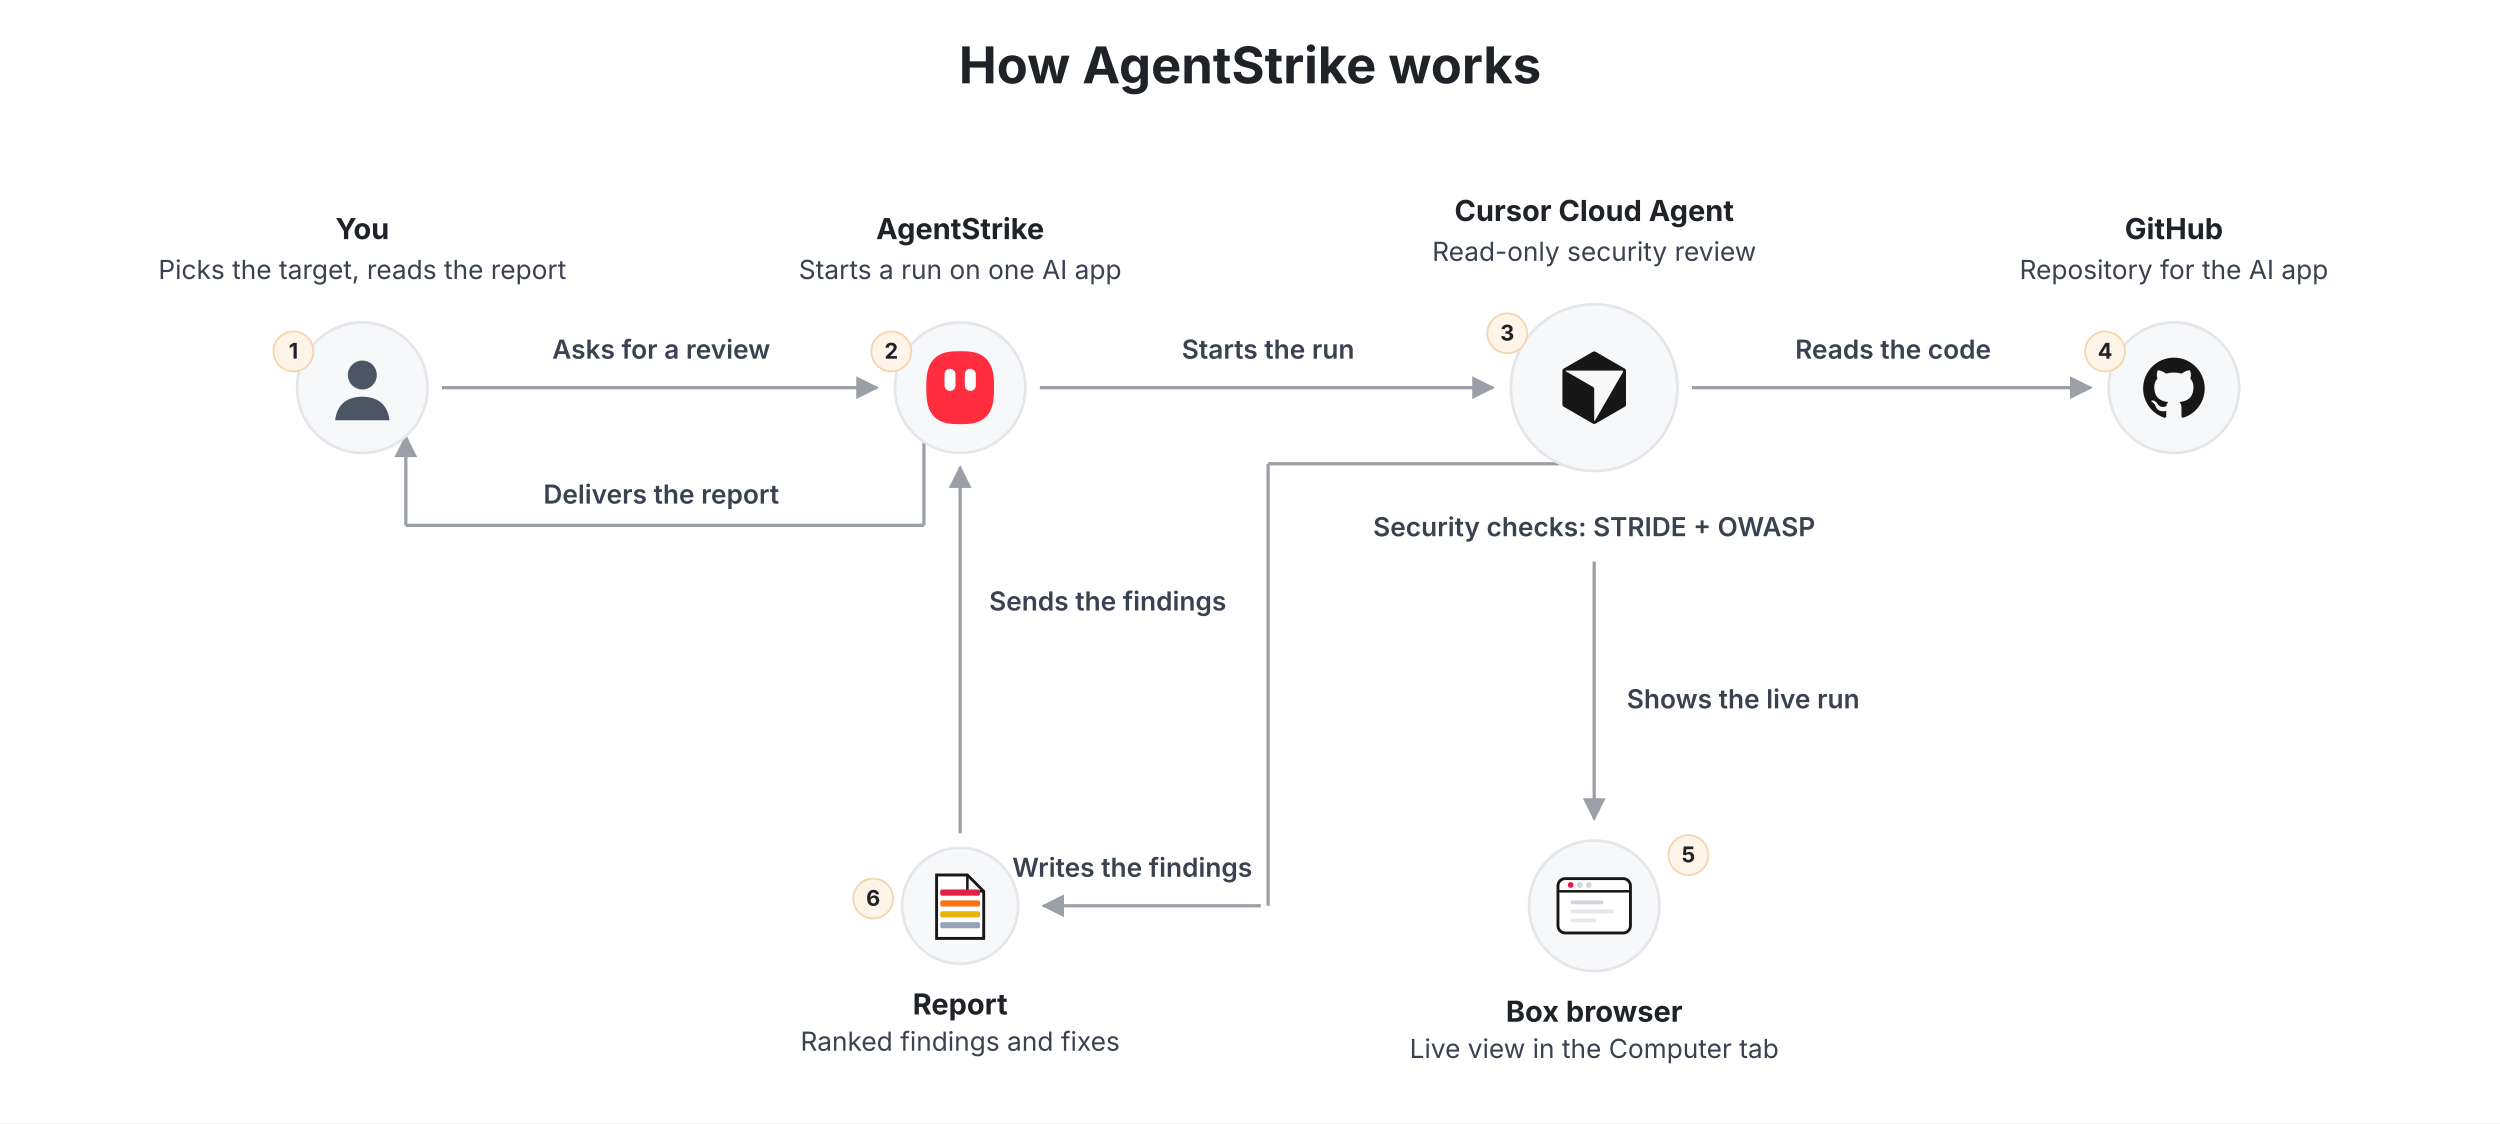
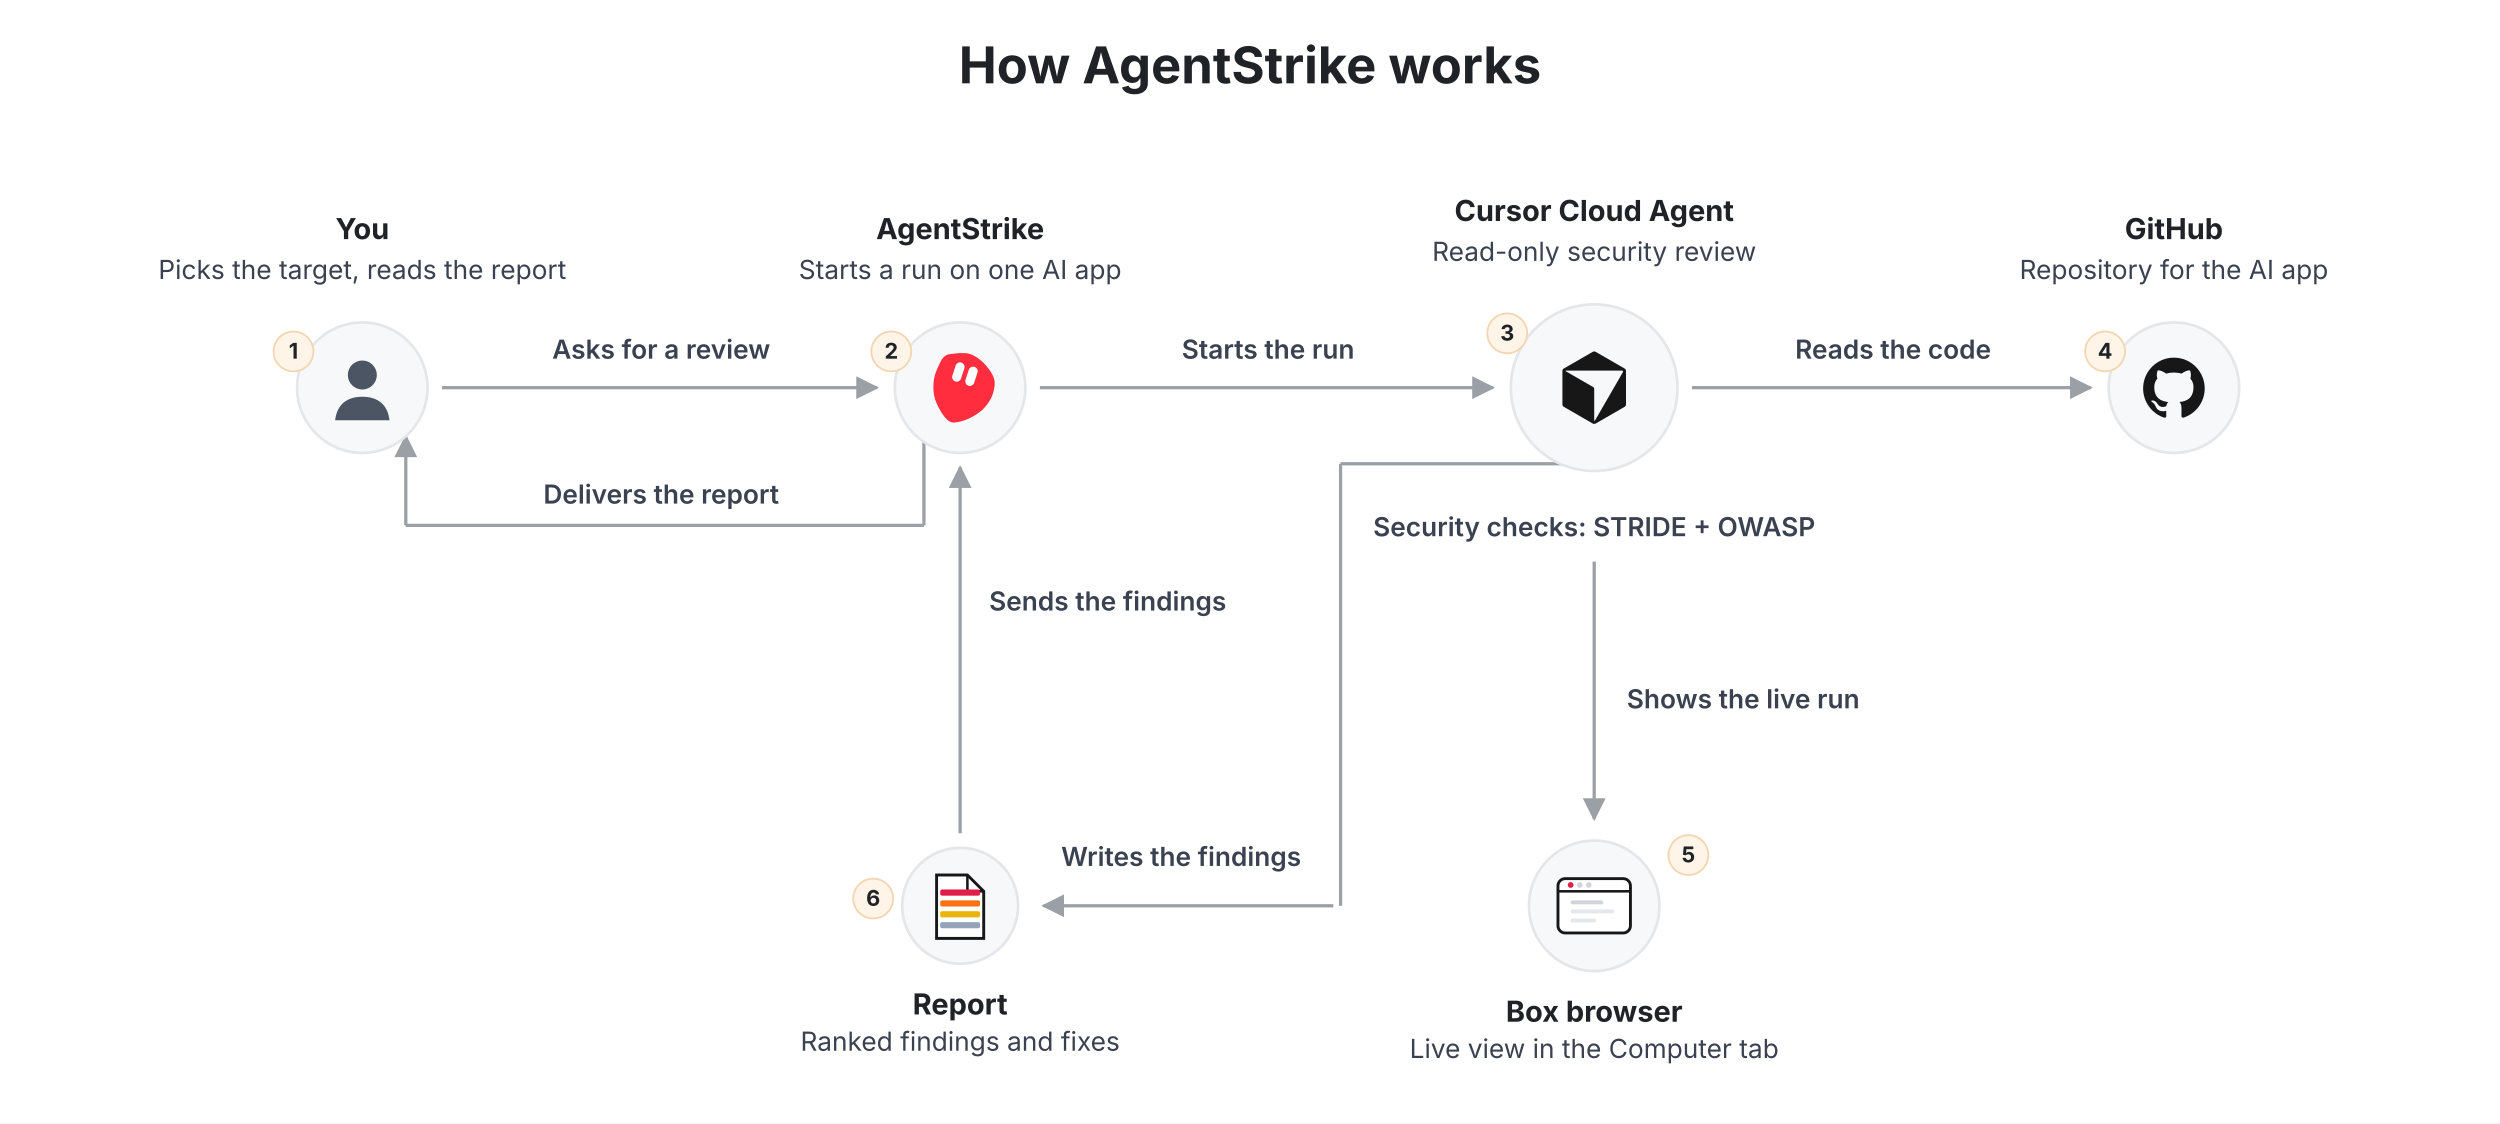
<svg xmlns="http://www.w3.org/2000/svg" width="1380" height="620" viewBox="0 0 1380 620" role="img" aria-label="How AgentStrike works">
  <rect width="1380" height="620" fill="#FFFFFF" />
  <defs>
    <marker id="arrow" viewBox="0 0 10 10" refX="9" refY="5" markerWidth="7" markerHeight="7" orient="auto">
      <path d="M0 0 L10 5 L0 10 z" fill="#9AA0A6" />
    </marker>
  </defs>
  <style>
    text { font-family: ui-sans-serif, Inter, system-ui, -apple-system, "Segoe UI", sans-serif; fill: #1F2328; }
    .title { font-size: 28px; font-weight: 700; }
    .name { font-size: 16px; font-weight: 700; }
    .cap { font-size: 14.5px; fill: #3A4150; }
    .note { font-size: 14.5px; fill: #3A4150; font-weight: 600; }
    .phase { font-size: 14.5px; fill: #3A4150; font-weight: 600; }
  </style>
  <text class="title" x="690.0" y="46" text-anchor="middle">How AgentStrike works</text>
  <line x1="244" y1="214" x2="484" y2="214" stroke="#9AA0A6" stroke-width="1.8" marker-end="url(#arrow)" />
  <line x1="574" y1="214" x2="824" y2="214" stroke="#9AA0A6" stroke-width="1.8" marker-end="url(#arrow)" />
  <line x1="934" y1="214" x2="1154" y2="214" stroke="#9AA0A6" stroke-width="1.8" marker-end="url(#arrow)" />
  <text class="note" x="365.0" y="198" text-anchor="middle">Asks for a review</text>
  <text class="note" x="700.0" y="198" text-anchor="middle">Starts the run</text>
  <text class="note" x="1045.0" y="198" text-anchor="middle">Reads the code</text>
  <text class="phase" x="880" y="296" text-anchor="middle">Security checks: STRIDE + OWASP</text>
  <line x1="880" y1="310" x2="880" y2="452" stroke="#9AA0A6" stroke-width="1.8" marker-end="url(#arrow)" />
  <text class="note" x="898" y="391.0">Shows the live run</text>
-   <line x1="876" y1="256" x2="700" y2="256" stroke="#9AA0A6" stroke-width="1.8" />
-   <line x1="700" y1="256" x2="700" y2="500" stroke="#9AA0A6" stroke-width="1.8" />
-   <line x1="696" y1="500" x2="576" y2="500" stroke="#9AA0A6" stroke-width="1.8" marker-end="url(#arrow)" />
+   <line x1="876" y1="256" x2="740" y2="256" stroke="#9AA0A6" stroke-width="1.8" />
+   <line x1="740" y1="256" x2="740" y2="500" stroke="#9AA0A6" stroke-width="1.8" />
+   <line x1="736" y1="500" x2="576" y2="500" stroke="#9AA0A6" stroke-width="1.8" marker-end="url(#arrow)" />
  <line x1="530" y1="460" x2="530" y2="258" stroke="#9AA0A6" stroke-width="1.8" marker-end="url(#arrow)" />
-   <text class="note" x="625.0" y="484" text-anchor="middle">Writes the findings</text>
+   <text class="note" x="652.0" y="478" text-anchor="middle">Writes the findings</text>
  <text class="note" x="546" y="337.0">Sends the findings</text>
  <line x1="510" y1="244" x2="510" y2="290" stroke="#9AA0A6" stroke-width="1.8" />
  <line x1="510" y1="290" x2="224" y2="290" stroke="#9AA0A6" stroke-width="1.8" />
  <line x1="224" y1="290" x2="224" y2="241" stroke="#9AA0A6" stroke-width="1.8" marker-end="url(#arrow)" />
  <text class="note" x="365.0" y="278" text-anchor="middle">Delivers the report</text>
  <circle cx="200" cy="214" r="36" fill="#F7F8F9" stroke="#E4E6EA" stroke-width="1.5" />
  <g transform="translate(200,216)" fill="#4B5563">
    <circle cx="0" cy="-9" r="8" />
    <path d="M-15 16c1-9 6.8-13 15-13s14 4 15 13" />
  </g>
  <text class="name" x="200" y="132" text-anchor="middle">You</text>
  <text class="cap" x="200" y="154" text-anchor="middle">Picks the target, reads the report</text>
  <circle cx="162" cy="194" r="11" fill="#FFF4E8" stroke="#F3D5B0" />
  <text x="162" y="198" text-anchor="middle" font-size="12" font-weight="700" fill="#C2410C">1</text>
  <circle cx="530" cy="214" r="36" fill="#F7F8F9" stroke="#E4E6EA" stroke-width="1.5" />
  <g transform="translate(530,214)">
    <g transform="translate(-23.00,-23.00) scale(0.7188)">
-       <path fill="#FF2D3D" d="M58.00,32.00 57.96,35.99 57.84,38.54 57.64,40.71 57.36,42.66 57.01,44.45 56.57,46.10 56.06,47.63 55.46,49.07 54.79,50.40 54.04,51.64 53.21,52.79 52.30,53.86 51.31,54.84 50.24,55.73 49.09,56.54 47.85,57.27 46.52,57.91 45.09,58.46 43.56,58.93 41.90,59.32 40.09,59.61 38.07,59.83 35.71,59.96 32.00,60.00 28.29,59.96 25.93,59.83 23.91,59.61 22.10,59.32 20.44,58.93 18.91,58.46 17.48,57.91 16.15,57.27 14.91,56.54 13.76,55.73 12.69,54.84 11.70,53.86 10.79,52.79 9.96,51.64 9.21,50.40 8.54,49.07 7.94,47.63 7.43,46.10 6.99,44.45 6.64,42.66 6.36,40.71 6.16,38.54 6.04,35.99 6.00,32.00 6.04,28.01 6.16,25.46 6.36,23.29 6.64,21.34 6.99,19.55 7.43,17.90 7.94,16.37 8.54,14.93 9.21,13.60 9.96,12.36 10.79,11.21 11.70,10.14 12.69,9.16 13.76,8.27 14.91,7.46 16.15,6.73 17.48,6.09 18.91,5.54 20.44,5.07 22.10,4.68 23.91,4.39 25.93,4.17 28.29,4.04 32.00,4.00 35.71,4.04 38.07,4.17 40.09,4.39 41.90,4.68 43.56,5.07 45.09,5.54 46.52,6.09 47.85,6.73 49.09,7.46 50.24,8.27 51.31,9.16 52.30,10.14 53.21,11.21 54.04,12.36 54.79,13.60 55.46,14.93 56.06,16.37 56.57,17.90 57.01,19.55 57.36,21.34 57.64,23.29 57.84,25.46 57.96,28.01Z" />
-       <rect x="20" y="17.5" width="8.4" height="17" rx="4.2" fill="#FFFFFF" />
-       <rect x="35.6" y="17.5" width="8.4" height="17" rx="4.2" fill="#FFFFFF" />
+       <path fill="#FF2D3D" d="M26 6C29.17 5.67 35 4.83 39 6 43 7.17 46.83 9.83 50 13 53.17 16.17 56.83 21 58 25 59.17 29 58.17 33.33 57 37 55.83 40.67 53.5 44.17 51 47 48.5 49.83 45.17 52.17 42 54 38.83 55.83 35 57.33 32 58 29 58.67 26.5 59.33 24 58 21.5 56.67 19 53.33 17 50 15 46.67 12.83 42.17 12 38 11.17 33.83 11.33 29 12 25 12.67 21 14.67 16.83 16 14 17.33 11.17 18.33 9.33 20 8 21.67 6.67 22.83 6.33 26 6Z" />
+       <g fill="#FFFFFF" transform="rotate(18 37 23)">
+         <rect x="26.5" y="14.5" width="7" height="15.2" rx="3.5" />
+         <rect x="37.1" y="14.5" width="7" height="15.2" rx="3.5" />
+       </g>
    </g>
  </g>
  <text class="name" x="530" y="132" text-anchor="middle">AgentStrike</text>
  <text class="cap" x="530" y="154" text-anchor="middle">Starts a run on one AI app</text>
  <circle cx="492" cy="194" r="11" fill="#FFF4E8" stroke="#F3D5B0" />
  <text x="492" y="198" text-anchor="middle" font-size="12" font-weight="700" fill="#C2410C">2</text>
  <circle cx="880" cy="214" r="46" fill="#F7F8F9" stroke="#E4E6EA" stroke-width="1.5" />
  <g transform="translate(880,214)">
    <g transform="translate(-20.00,-20.00) scale(1.6667)" fill="#181717">
      <path d="M11.503.131 1.891 5.678a.84.84 0 0 0-.42.726v11.188c0 .3.162.575.42.724l9.609 5.55a1 1 0 0 0 .998 0l9.61-5.55a.84.84 0 0 0 .42-.724V6.404a.84.84 0 0 0-.42-.726L12.497.131a1.01 1.01 0 0 0-.996 0M2.657 6.338h18.55c.263 0 .43.287.297.515L12.23 22.918c-.062.107-.229.064-.229-.06V12.335a.59.59 0 0 0-.295-.51l-9.11-5.257c-.109-.063-.064-.23.061-.23" />
    </g>
  </g>
  <text class="name" x="880" y="122" text-anchor="middle">Cursor Cloud Agent</text>
  <text class="cap" x="880" y="144" text-anchor="middle">Read-only security review</text>
  <circle cx="832" cy="184" r="11" fill="#FFF4E8" stroke="#F3D5B0" />
  <text x="832" y="188" text-anchor="middle" font-size="12" font-weight="700" fill="#C2410C">3</text>
  <circle cx="1200" cy="214" r="36" fill="#F7F8F9" stroke="#E4E6EA" stroke-width="1.5" />
  <g transform="translate(1200,214)">
    <g transform="translate(-17.00,-17.00) scale(1.4167)" fill="#181717">
      <path d="M12 .297c-6.63 0-12 5.373-12 12 0 5.303 3.438 9.8 8.205 11.385.6.113.82-.258.82-.577 0-.285-.01-1.04-.015-2.04-3.338.724-4.042-1.61-4.042-1.61C4.422 18.07 3.633 17.7 3.633 17.7c-1.087-.744.084-.729.084-.729 1.205.084 1.838 1.236 1.838 1.236 1.07 1.835 2.809 1.305 3.495.998.108-.776.417-1.305.76-1.605-2.665-.3-5.466-1.332-5.466-5.93 0-1.31.465-2.38 1.235-3.22-.135-.303-.54-1.523.105-3.176 0 0 1.005-.322 3.3 1.23.96-.267 1.98-.399 3-.405 1.02.006 2.04.138 3 .405 2.28-1.552 3.285-1.23 3.285-1.23.645 1.653.24 2.873.12 3.176.765.84 1.23 1.91 1.23 3.22 0 4.61-2.805 5.625-5.475 5.92.42.36.81 1.096.81 2.22 0 1.606-.015 2.896-.015 3.286 0 .315.21.69.825.57C20.565 22.092 24 17.592 24 12.297c0-6.627-5.373-12-12-12" />
    </g>
  </g>
  <text class="name" x="1200" y="132" text-anchor="middle">GitHub</text>
  <text class="cap" x="1200" y="154" text-anchor="middle">Repository for the AI app</text>
  <circle cx="1162" cy="194" r="11" fill="#FFF4E8" stroke="#F3D5B0" />
  <text x="1162" y="198" text-anchor="middle" font-size="12" font-weight="700" fill="#C2410C">4</text>
  <circle cx="880" cy="500" r="36" fill="#F7F8F9" stroke="#E4E6EA" stroke-width="1.5" />
  <g transform="translate(880,500)">
    <rect x="-20" y="-15" width="40" height="30" rx="4" fill="#FFFFFF" stroke="#181717" stroke-width="1.6" />
    <path d="M-20-8h40" stroke="#181717" stroke-width="1.4" />
    <circle cx="-13" cy="-11.5" r="1.6" fill="#E11D48" />
    <circle cx="-8" cy="-11.5" r="1.6" fill="#D1D5DB" />
    <circle cx="-3" cy="-11.5" r="1.6" fill="#D1D5DB" />
    <rect x="-13" y="-3" width="18" height="2.2" rx="1" fill="#D1D5DB" />
    <rect x="-13" y="2" width="24" height="2.2" rx="1" fill="#E5E7EB" />
    <rect x="-13" y="7" width="14" height="2.2" rx="1" fill="#E5E7EB" />
  </g>
  <text class="name" x="880" y="564" text-anchor="middle">Box browser</text>
  <text class="cap" x="880" y="584" text-anchor="middle">Live view in the Computer tab</text>
  <circle cx="932" cy="472" r="11" fill="#FFF4E8" stroke="#F3D5B0" />
  <text x="932" y="476" text-anchor="middle" font-size="12" font-weight="700" fill="#C2410C">5</text>
  <circle cx="530" cy="500" r="32" fill="#F7F8F9" stroke="#E4E6EA" stroke-width="1.5" />
  <g transform="translate(530,500)">
    <path fill="#FFFFFF" stroke="#181717" stroke-width="1.6" d="M-13-17h17l9 9v26h-26z" />
    <path fill="none" stroke="#181717" stroke-width="1.4" d="M4-17v9h9" />
    <rect x="-11" y="-9" width="22" height="3.4" rx="1" fill="#E11D48" />
    <rect x="-11" y="-3" width="22" height="3.4" rx="1" fill="#F97316" />
    <rect x="-11" y="3" width="22" height="3.4" rx="1" fill="#EAB308" />
    <rect x="-11" y="9" width="22" height="3.4" rx="1" fill="#94A3B8" />
  </g>
  <text class="name" x="530" y="560" text-anchor="middle">Report</text>
  <text class="cap" x="530" y="580" text-anchor="middle">Ranked findings and fixes</text>
  <circle cx="482" cy="496" r="11" fill="#FFF4E8" stroke="#F3D5B0" />
  <text x="482" y="500" text-anchor="middle" font-size="12" font-weight="700" fill="#C2410C">6</text>
</svg>
